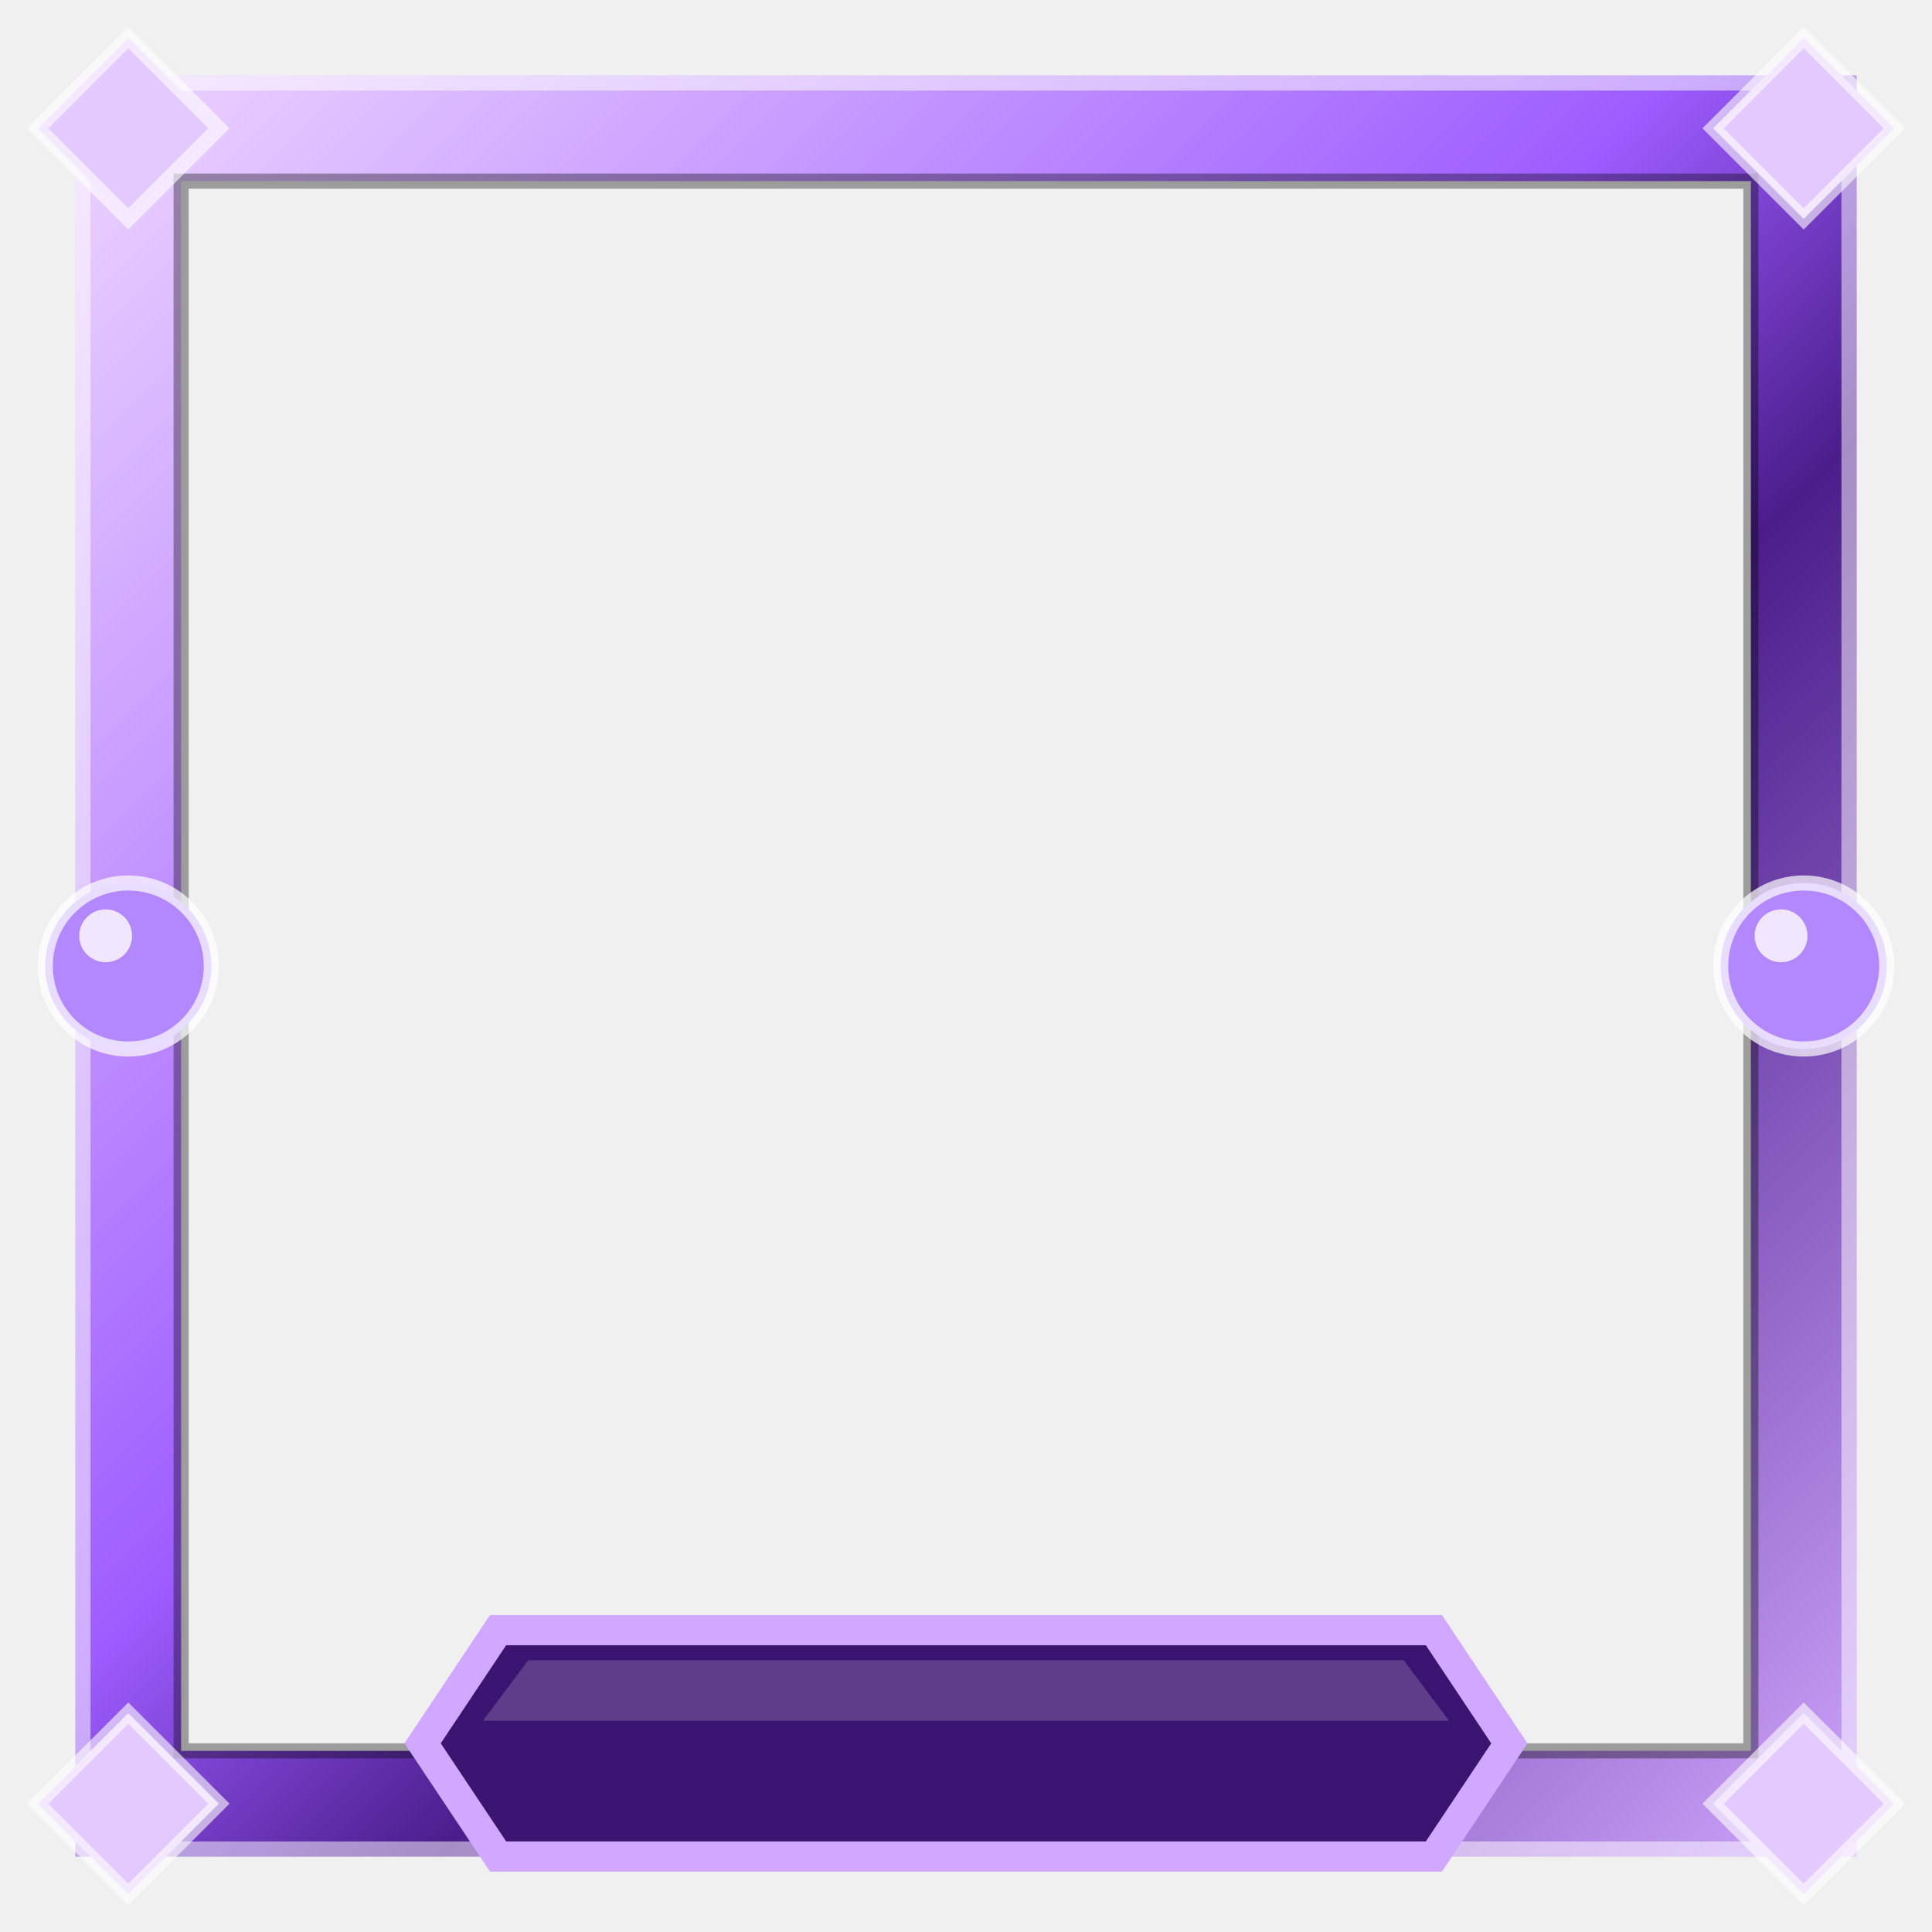
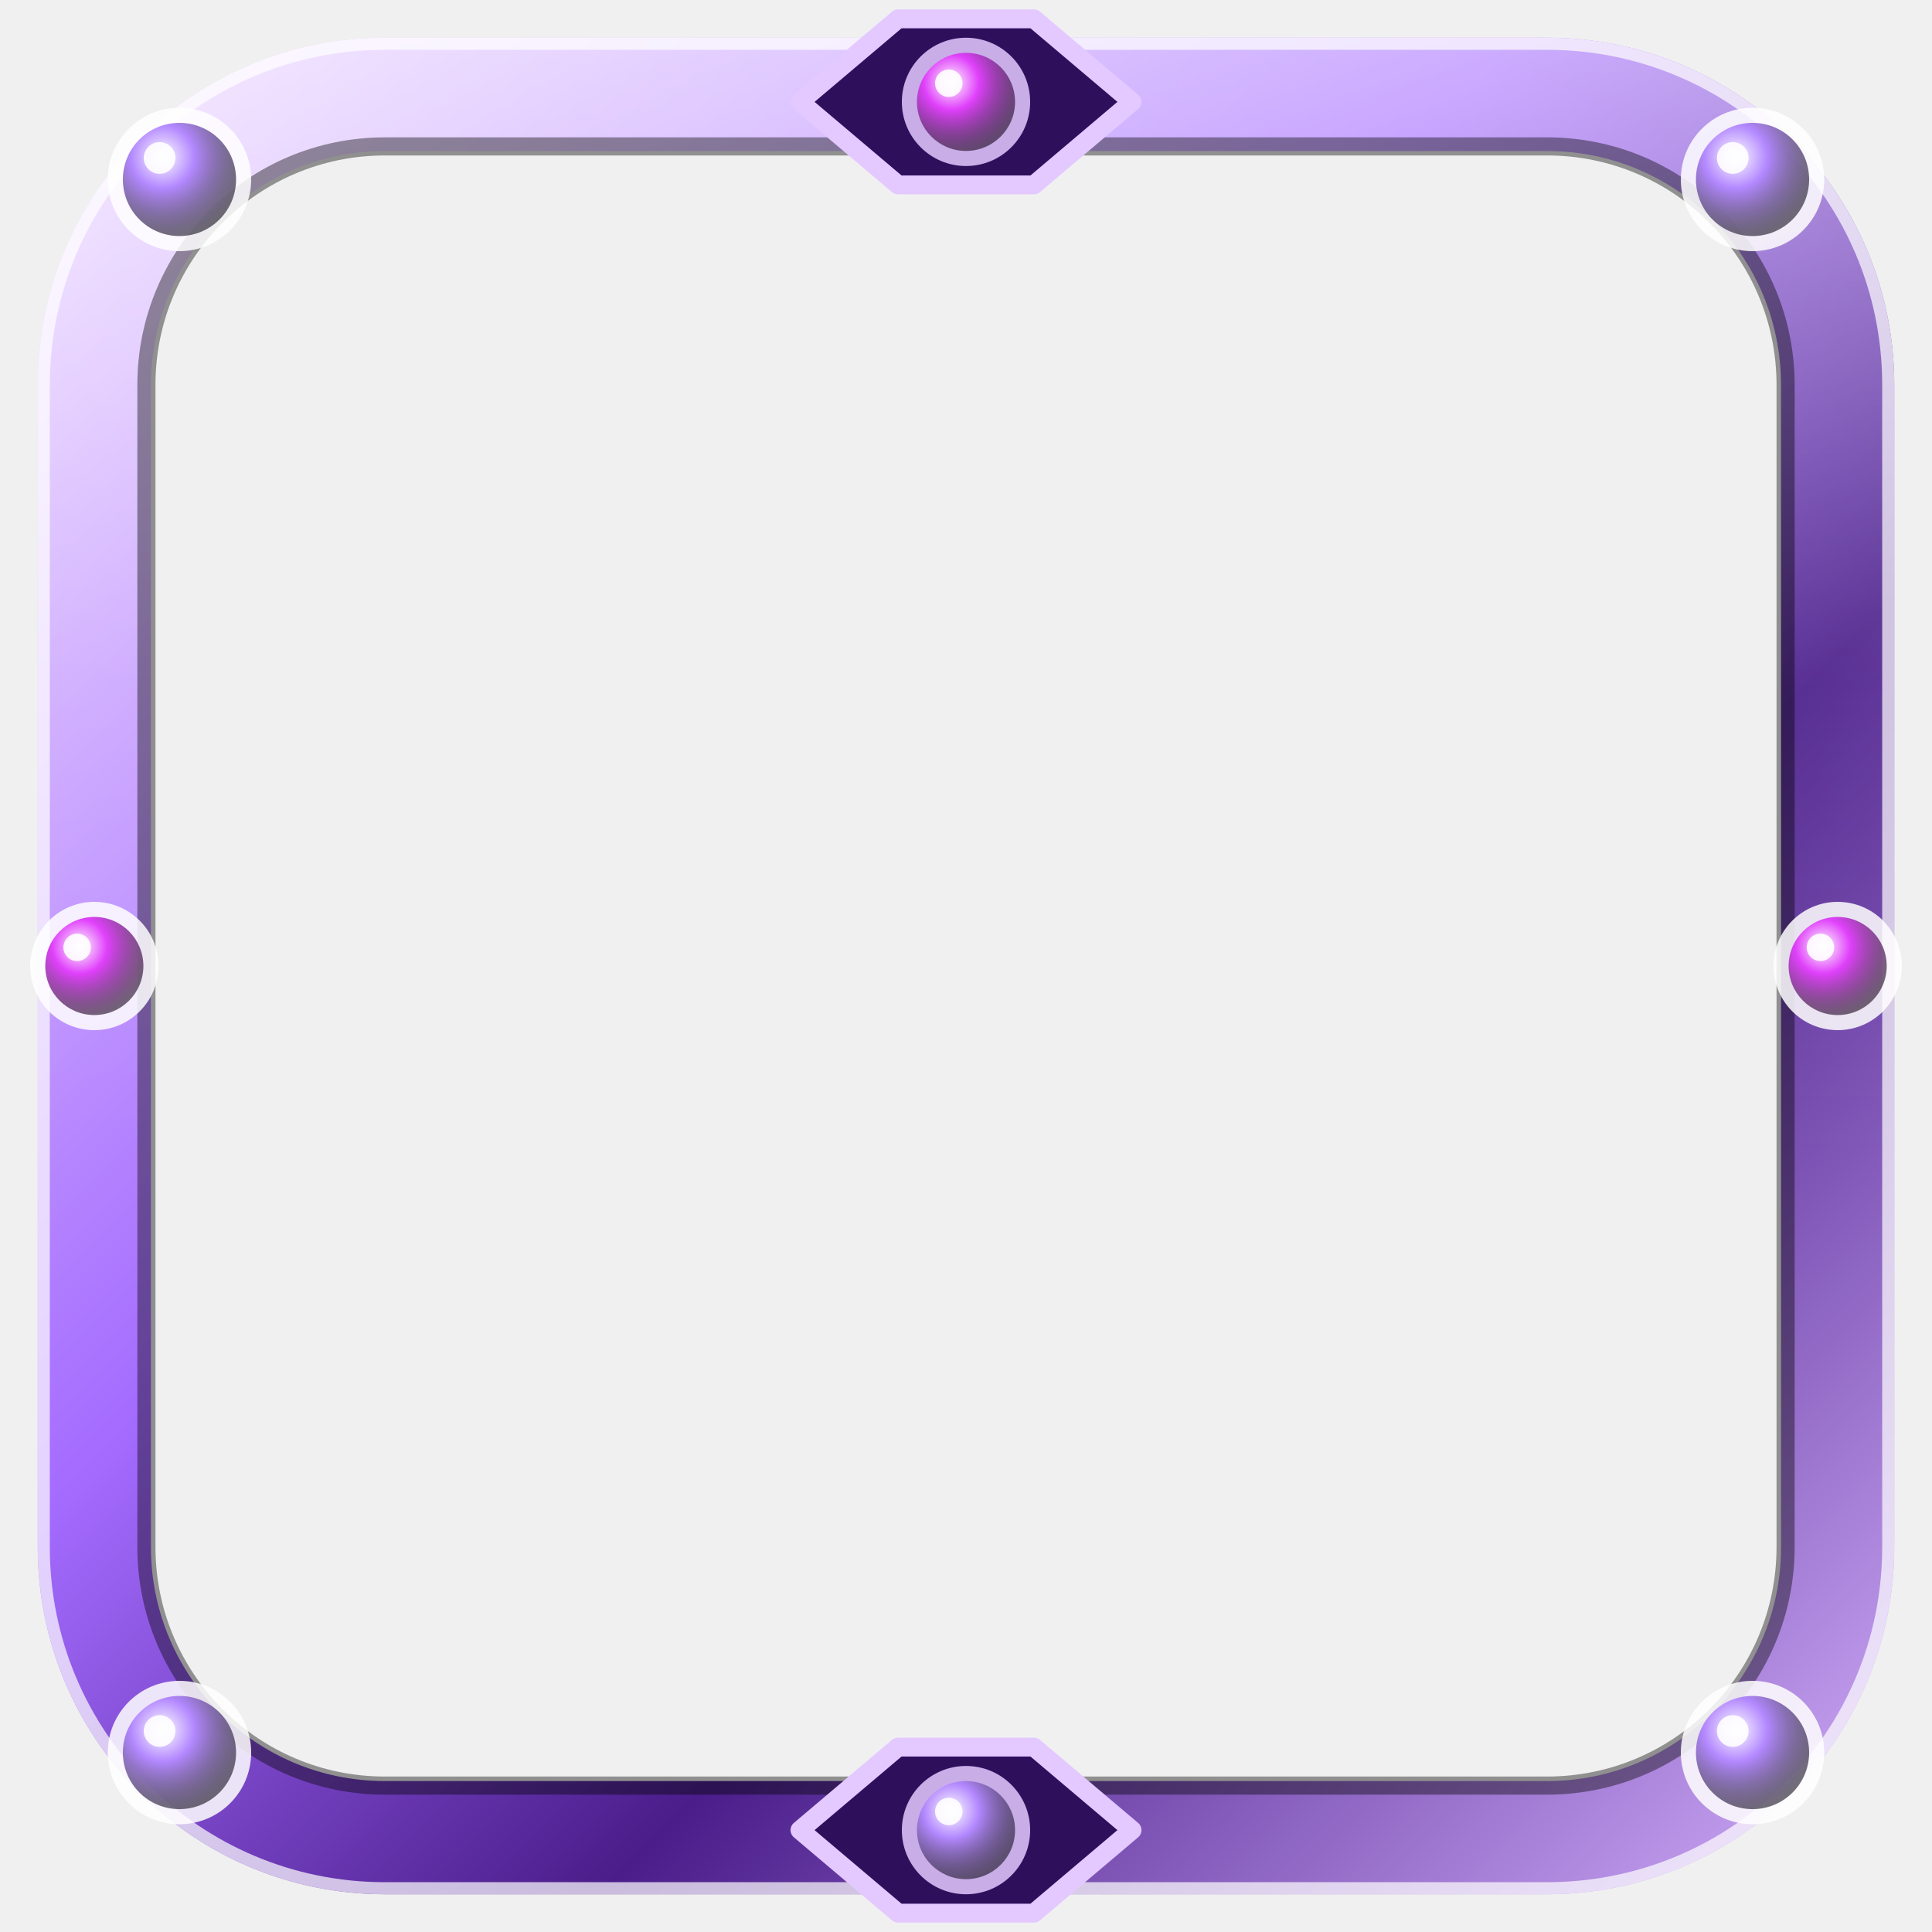
<svg xmlns="http://www.w3.org/2000/svg" width="320" height="320" viewBox="0 0 256 256">
  <defs>
    <linearGradient id="metal" x1="0" y1="0" x2="1" y2="1">
-       <stop offset="0" stop-color="#f0d9ff" />
-       <stop offset="0.45" stop-color="#9d5cff" />
-       <stop offset="0.6" stop-color="#4a1d8a" />
-       <stop offset="1" stop-color="#d1a8ff" />
+       <stop offset="0" stop-color="#f3e2ff" />
+       <stop offset="0.4" stop-color="#a46bff" />
+       <stop offset="0.65" stop-color="#4a1d8a" />
+       <stop offset="1" stop-color="#d6b3ff" />
    </linearGradient>
+     <linearGradient id="shine" x1="0" y1="0" x2="0" y2="1">
+       <stop offset="0" stop-color="#ffffff" stop-opacity="0.45" />
+       <stop offset="0.35" stop-color="#ffffff" stop-opacity="0.08" />
+       <stop offset="0.6" stop-color="#ffffff" stop-opacity="0" />
+     </linearGradient>
+     <radialGradient id="gem_corner" cx="0.35" cy="0.3" r="0.8">
+       <stop offset="0" stop-color="#ffffff" />
+       <stop offset="0.35" stop-color="#b388ff" />
+       <stop offset="1" stop-color="#000000" stop-opacity="0.55" />
+     </radialGradient>
+     <radialGradient id="gem_side" cx="0.35" cy="0.3" r="0.8">
+       <stop offset="0" stop-color="#ffffff" />
+       <stop offset="0.35" stop-color="#e040fb" />
+       <stop offset="1" stop-color="#000000" stop-opacity="0.55" />
+     </radialGradient>
+     <radialGradient id="gem_top" cx="0.35" cy="0.3" r="0.8">
+       <stop offset="0" stop-color="#ffffff" />
+       <stop offset="0.35" stop-color="#e040fb" />
+       <stop offset="1" stop-color="#000000" stop-opacity="0.55" />
+     </radialGradient>
+     <radialGradient id="gem_bottom" cx="0.35" cy="0.3" r="0.8">
+       <stop offset="0" stop-color="#ffffff" />
+       <stop offset="0.35" stop-color="#b388ff" />
+       <stop offset="1" stop-color="#000000" stop-opacity="0.55" />
+     </radialGradient>
  </defs>
-   <path fill-rule="evenodd" fill="url(#metal)" d="M10 10 H246 V246 H10 Z M24 24 V232 H232 V24 Z" />
-   <path fill="none" stroke="#000" stroke-opacity="0.35" stroke-width="2" d="M24 24 V232 H232 V24 Z" />
-   <path fill="none" stroke="#fff" stroke-opacity="0.5" stroke-width="2" d="M11 11 H245 V245 H11 Z" />
-   <path d="M5 17 l12 -12 l12 12 l-12 12 Z" fill="#e3c9ff" stroke="#fff" stroke-opacity="0.6" stroke-width="2" />
-   <path d="M227 17 l12 -12 l12 12 l-12 12 Z" fill="#e3c9ff" stroke="#fff" stroke-opacity="0.6" stroke-width="2" />
-   <path d="M5 239 l12 -12 l12 12 l-12 12 Z" fill="#e3c9ff" stroke="#fff" stroke-opacity="0.6" stroke-width="2" />
-   <path d="M227 239 l12 -12 l12 12 l-12 12 Z" fill="#e3c9ff" stroke="#fff" stroke-opacity="0.6" stroke-width="2" />
-   <circle cx="17" cy="128" r="11" fill="#b388ff" stroke="#fff" stroke-opacity="0.7" stroke-width="2" />
-   <circle cx="239" cy="128" r="11" fill="#b388ff" stroke="#fff" stroke-opacity="0.7" stroke-width="2" />
-   <circle cx="14" cy="124" r="3.5" fill="#fff" opacity="0.8" />
-   <circle cx="236" cy="124" r="3.5" fill="#fff" opacity="0.8" />
-   <path d="M66 216 H190 L200 231 L190 246 H66 L56 231 Z" fill="#3a1470" stroke="#d1a8ff" stroke-width="4" />
-   <path d="M70 220 H186 L192 228 H64 Z" fill="#fff" opacity="0.18" />
+   <path d="M51.00 5.00 H205.00 A46.00 46.00 0 0 1 251.00 51.00 V205.00 A46.00 46.00 0 0 1 205.00 251.00 H51.00 A46.00 46.00 0 0 1 5.00 205.00 V51.00 A46.00 46.00 0 0 1 51.00 5.00 Z M51.00 20.00 H205.00 A31.00 31.00 0 0 1 236.00 51.00 V205.00 A31.00 31.00 0 0 1 205.00 236.00 H51.00 A31.00 31.00 0 0 1 20.00 205.00 V51.00 A31.00 31.00 0 0 1 51.00 20.00 Z" fill="url(#metal)" fill-rule="evenodd" />
+   <path d="M51.00 5.00 H205.00 A46.00 46.00 0 0 1 251.00 51.00 V205.00 A46.00 46.00 0 0 1 205.00 251.00 H51.00 A46.00 46.00 0 0 1 5.00 205.00 V51.00 A46.00 46.00 0 0 1 51.00 5.00 Z M51.00 20.00 H205.00 A31.00 31.00 0 0 1 236.00 51.00 V205.00 A31.00 31.00 0 0 1 205.00 236.00 H51.00 A31.00 31.00 0 0 1 20.00 205.00 V51.00 A31.00 31.00 0 0 1 51.00 20.00 Z" fill="url(#shine)" fill-rule="evenodd" />
+   <path d="M51.00 5.80 H205.00 A45.20 45.20 0 0 1 250.20 51.00 V205.00 A45.20 45.20 0 0 1 205.00 250.20 H51.00 A45.20 45.20 0 0 1 5.80 205.00 V51.00 A45.20 45.20 0 0 1 51.00 5.80 Z" fill="none" stroke="#ffffff" stroke-width="1.6" opacity="0.7" />
+   <path d="M51.00 19.40 H205.00 A31.60 31.60 0 0 1 236.60 51.00 V205.00 A31.60 31.60 0 0 1 205.00 236.60 H51.00 A31.60 31.60 0 0 1 19.40 205.00 V51.00 A31.60 31.60 0 0 1 51.00 19.40 Z" fill="none" stroke="#000000" stroke-width="2.4" opacity="0.4" />
+   <circle cx="23.78" cy="23.78" r="9.50" fill="#ffffff" opacity="0.85" />
+   <circle cx="23.78" cy="23.78" r="7.50" fill="url(#gem_corner)" />
+   <circle cx="21.15" cy="20.93" r="2.10" fill="#fff" opacity="0.9" />
+   <circle cx="232.22" cy="23.78" r="9.50" fill="#ffffff" opacity="0.85" />
+   <circle cx="232.22" cy="23.78" r="7.50" fill="url(#gem_corner)" />
+   <circle cx="229.60" cy="20.93" r="2.10" fill="#fff" opacity="0.9" />
+   <circle cx="23.78" cy="232.22" r="9.50" fill="#ffffff" opacity="0.85" />
+   <circle cx="23.78" cy="232.22" r="7.50" fill="url(#gem_corner)" />
+   <circle cx="21.15" cy="229.37" r="2.10" fill="#fff" opacity="0.9" />
+   <circle cx="232.22" cy="232.22" r="9.50" fill="#ffffff" opacity="0.85" />
+   <circle cx="232.22" cy="232.22" r="7.50" fill="url(#gem_corner)" />
+   <circle cx="229.60" cy="229.37" r="2.10" fill="#fff" opacity="0.9" />
+   <circle cx="12.50" cy="128.00" r="8.50" fill="#ffffff" opacity="0.85" />
+   <circle cx="12.50" cy="128.00" r="6.50" fill="url(#gem_side)" />
+   <circle cx="10.22" cy="125.53" r="1.82" fill="#fff" opacity="0.9" />
+   <circle cx="243.50" cy="128.00" r="8.50" fill="#ffffff" opacity="0.85" />
+   <circle cx="243.50" cy="128.00" r="6.50" fill="url(#gem_side)" />
+   <circle cx="241.22" cy="125.53" r="1.82" fill="#fff" opacity="0.9" />
+   <path d="M106.00 13.50 L119.00 2.50 L137.00 2.50 L150.00 13.50 L137.00 24.50 L119.00 24.50 Z" fill="#2e0f5c" stroke="#e3c9ff" stroke-width="2.5" stroke-linejoin="round" />
+   <circle cx="128.00" cy="13.50" r="8.50" fill="#e3c9ff" opacity="0.85" />
+   <circle cx="128.00" cy="13.50" r="6.50" fill="url(#gem_top)" />
+   <circle cx="125.72" cy="11.03" r="1.82" fill="#fff" opacity="0.9" />
+   <path d="M106.00 242.50 L119.00 253.50 L137.00 253.50 L150.00 242.50 L137.00 231.50 L119.00 231.50 Z" fill="#2e0f5c" stroke="#e3c9ff" stroke-width="2.5" stroke-linejoin="round" />
+   <circle cx="128.00" cy="242.50" r="8.50" fill="#e3c9ff" opacity="0.85" />
+   <circle cx="128.00" cy="242.50" r="6.50" fill="url(#gem_bottom)" />
+   <circle cx="125.72" cy="240.03" r="1.82" fill="#fff" opacity="0.9" />
</svg>
